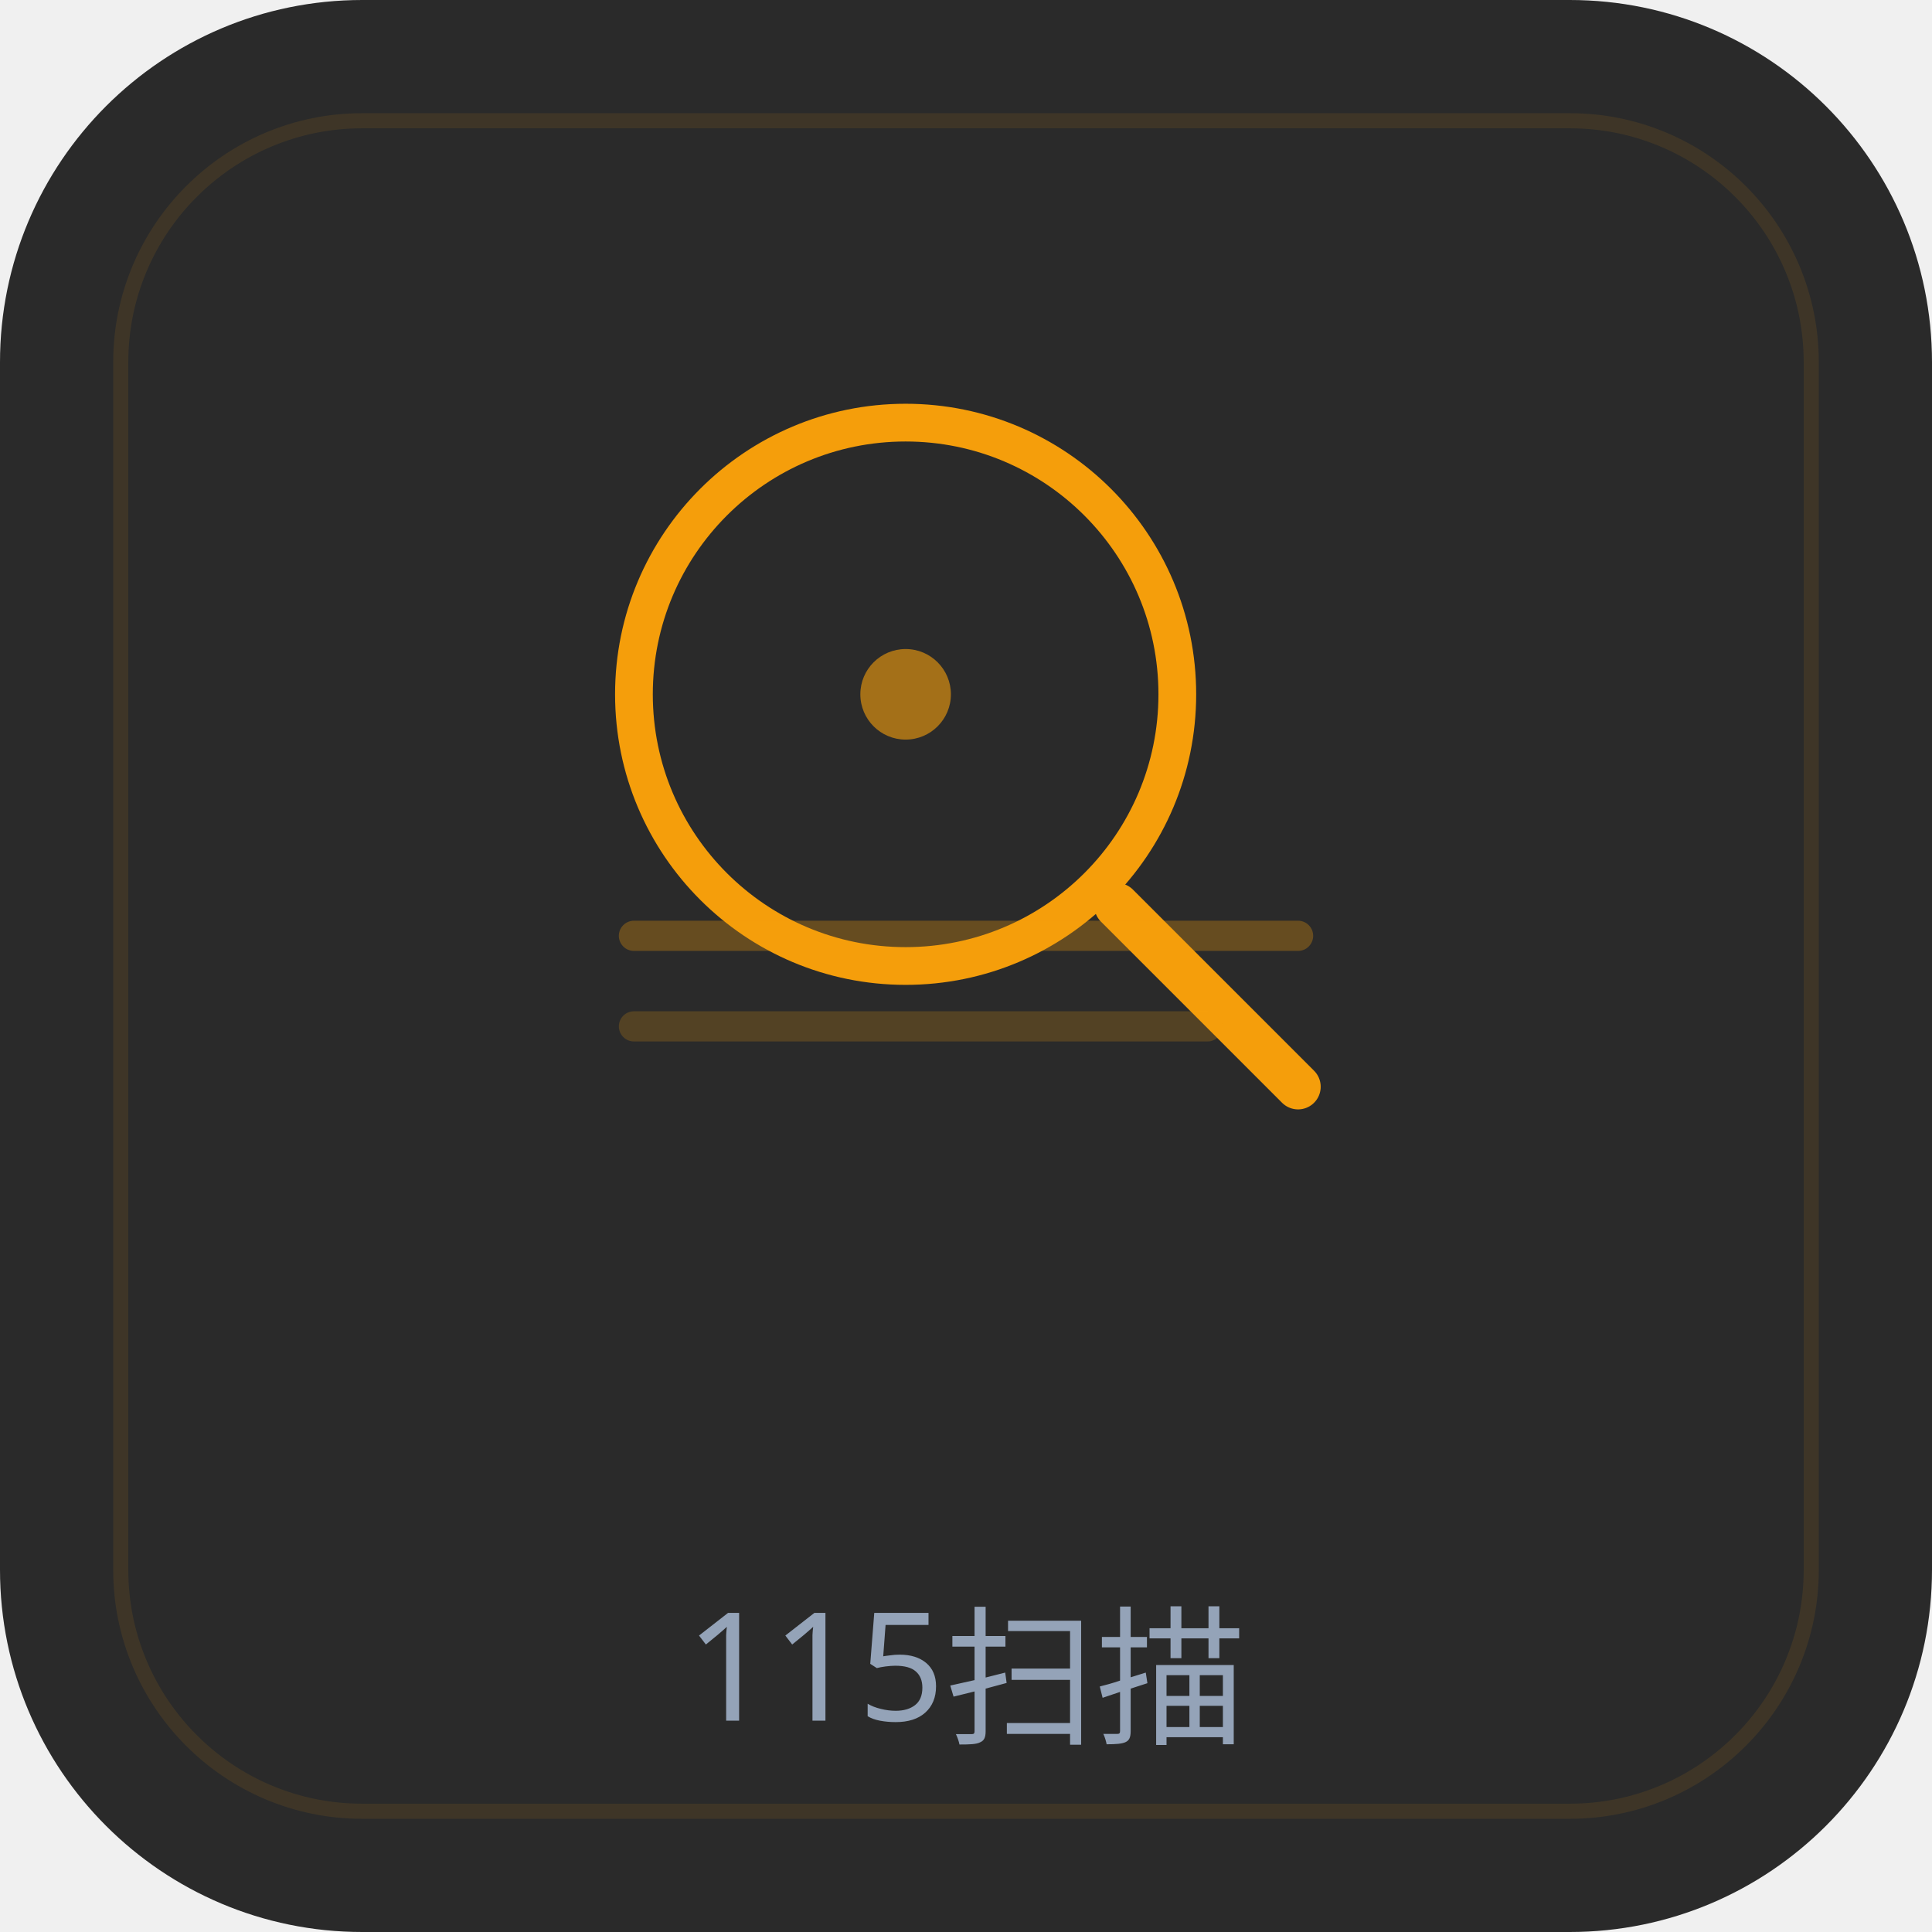
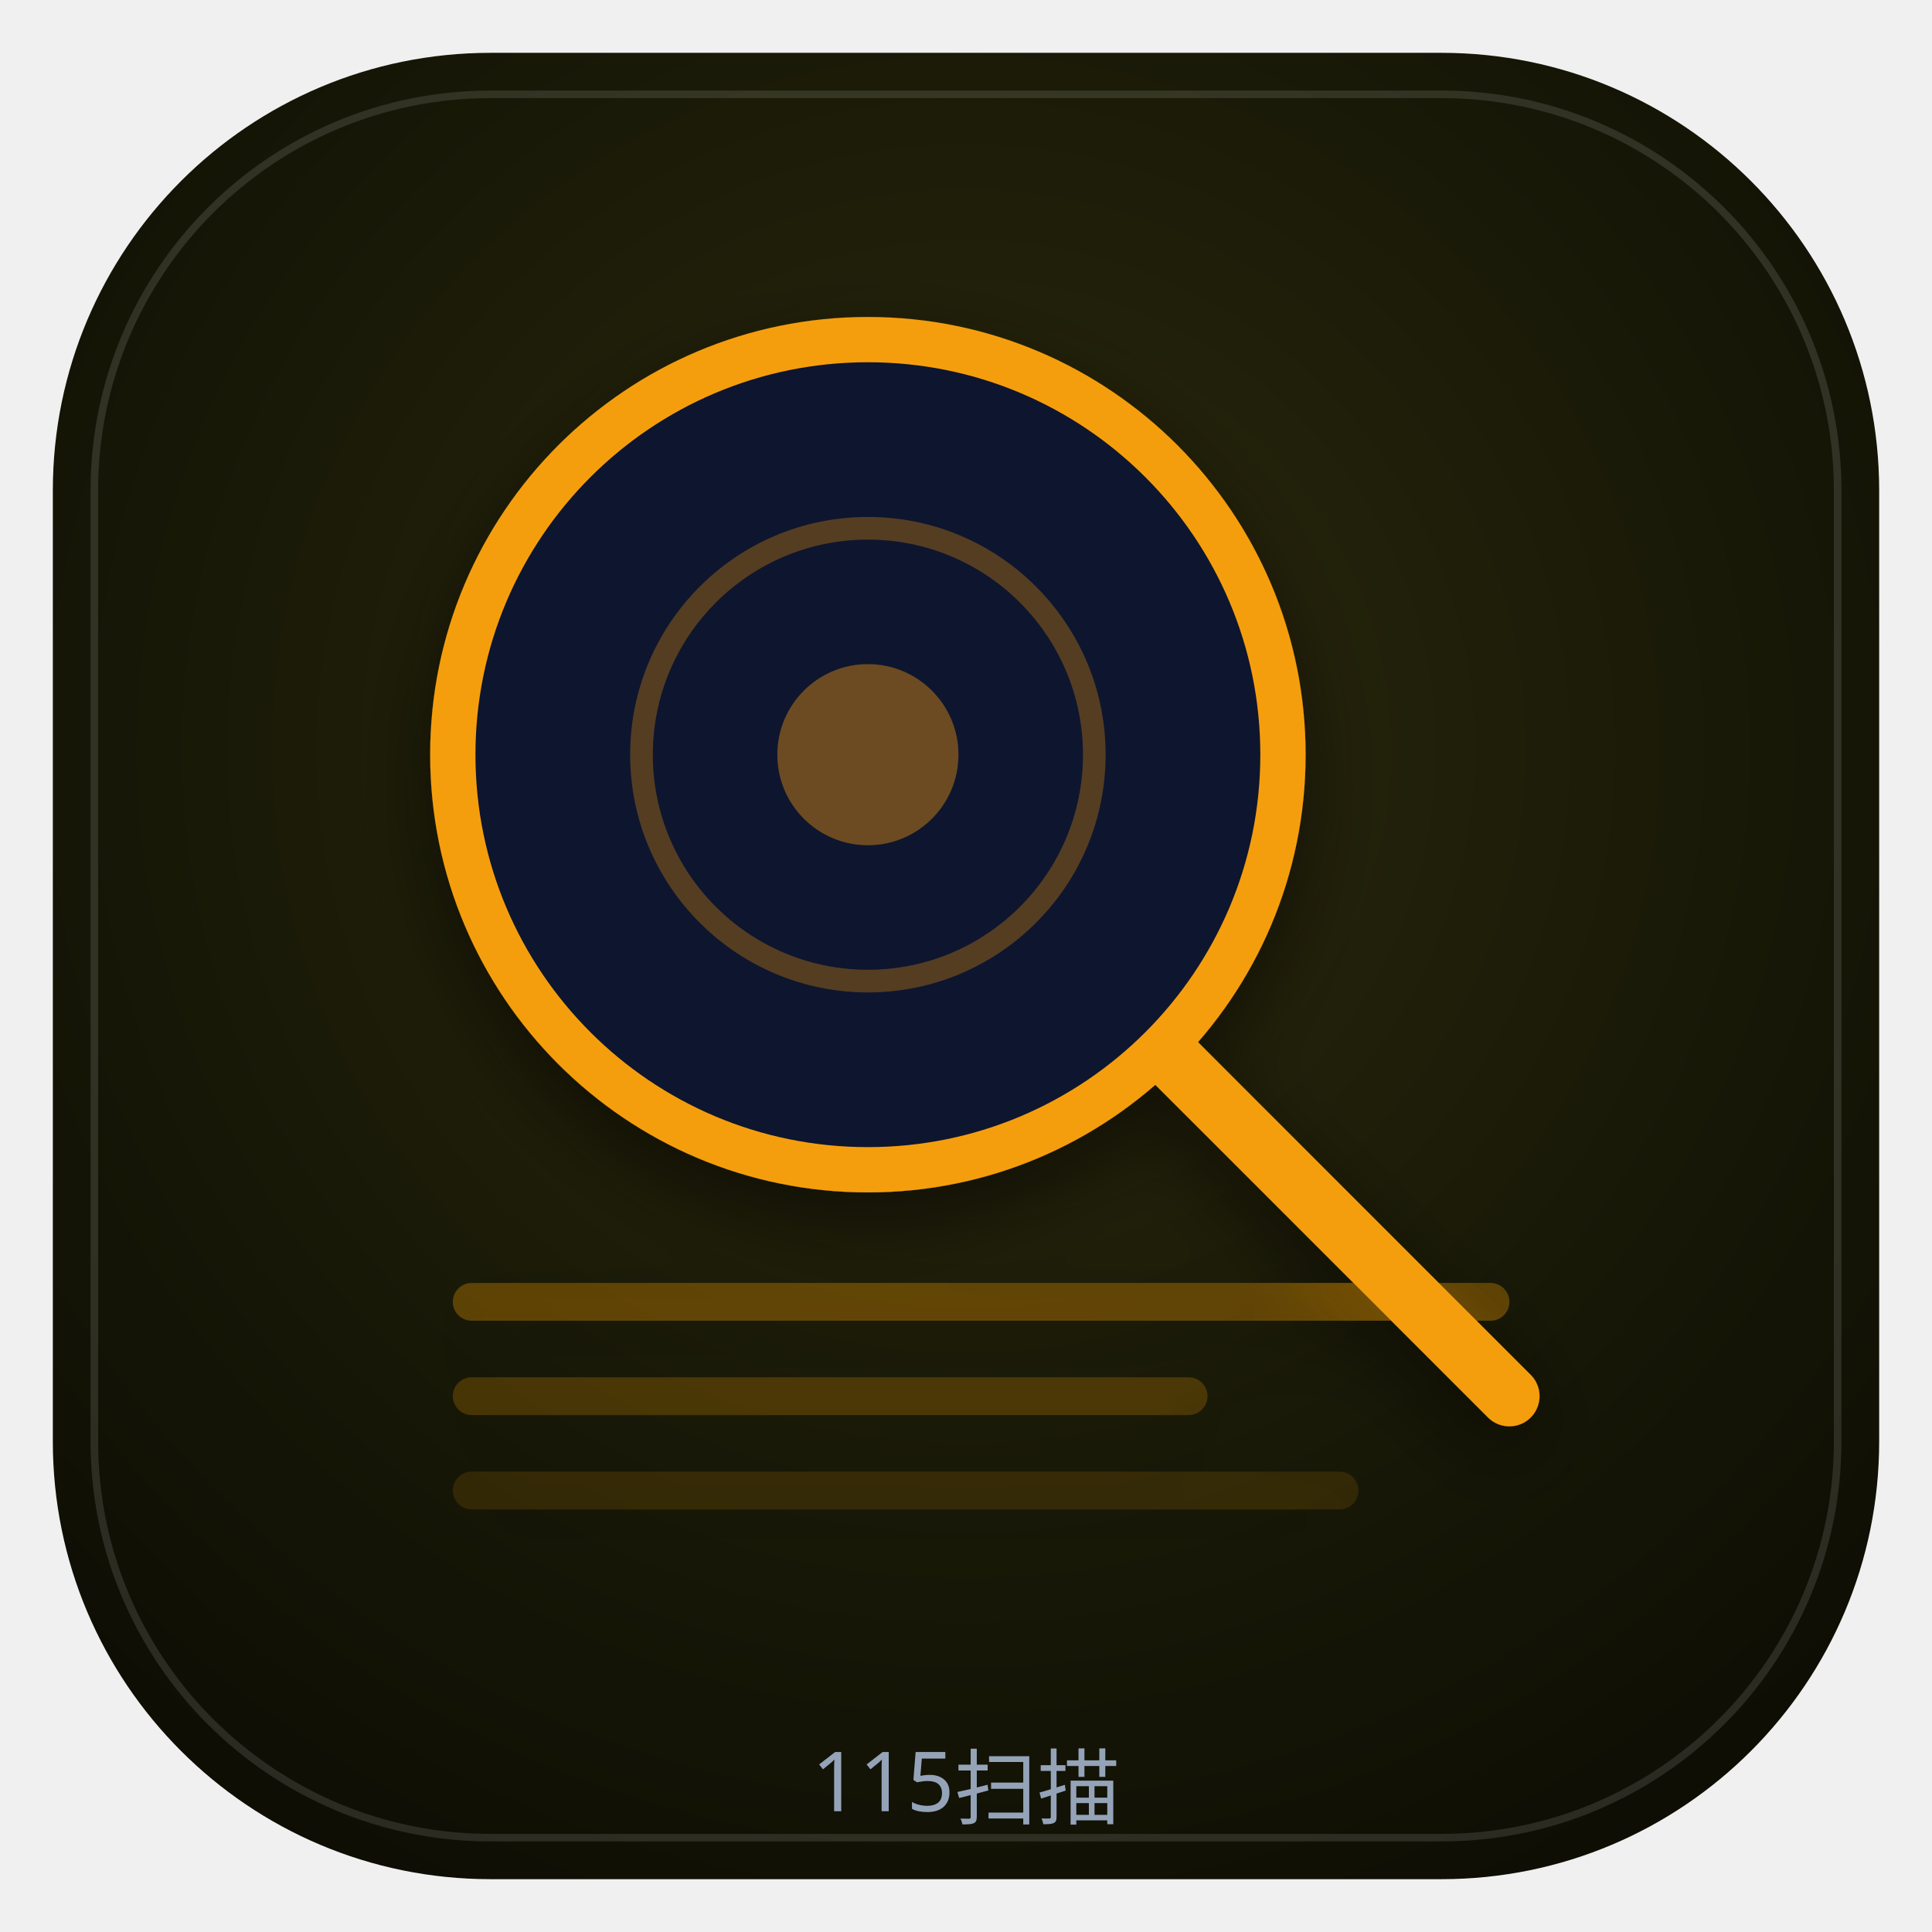
- <svg xmlns="http://www.w3.org/2000/svg" viewBox="0 0 128 128">
+ <svg xmlns="http://www.w3.org/2000/svg" viewBox="0 0 512 512" role="img" aria-label="115扫描">
  <defs>
-     <linearGradient id="bg" x1="0" y1="0" x2="128" y2="128">
-       <stop offset="0%" stop-color="#2a2a2a" />
-       <stop offset="100%" stop-color="#1a1a2e" />
-     </linearGradient>
+     <radialGradient id="bg" cx="50%" cy="38%" r="72%">
+       <stop offset="0" stop-color="#2d2a0d" />
+       <stop offset=".55" stop-color="#1a1a08" />
+       <stop offset="1" stop-color="#0d0d04" />
+     </radialGradient>
+     <filter id="shadow" x="-20%" y="-20%" width="140%" height="140%">
+       <feDropShadow dx="0" dy="8" stdDeviation="10" flood-color="#000" flood-opacity=".5" />
+     </filter>
  </defs>
-   <rect width="128" height="128" rx="24" fill="url(#bg)" />
-   <rect x="8" y="8" width="112" height="112" rx="16" fill="none" stroke="#f59e0b" stroke-width="1" opacity="0.1" />
-   <g transform="translate(64,50)">
-     <circle cx="-4" cy="-4" r="18" fill="none" stroke="#f59e0b" stroke-width="2.5" />
-     <path d="M10,10 L22,22" stroke="#f59e0b" stroke-width="3" stroke-linecap="round" />
-     <circle cx="-4" cy="-4" r="3" fill="#f59e0b" opacity="0.6" />
-     <path d="M-22,12 L22,12" stroke="#f59e0b" stroke-width="2" stroke-linecap="round" opacity="0.3" />
-     <path d="M-22,18 L16,18" stroke="#f59e0b" stroke-width="2" stroke-linecap="round" opacity="0.2" />
+   <rect x="14" y="14" width="484" height="484" rx="116" fill="url(#bg)" />
+   <rect x="25" y="25" width="462" height="462" rx="105" fill="none" stroke="#ffffff" stroke-opacity=".12" stroke-width="2" />
+   <g filter="url(#shadow)">
+     <circle cx="230" cy="200" r="110" fill="#11152f" stroke="#f59e0b" stroke-width="12" />
+     <path d="M310,280 L400,370" stroke="#f59e0b" stroke-width="16" stroke-linecap="round" />
+     <circle cx="230" cy="200" r="24" fill="#f59e0b" opacity=".4" />
+     <circle cx="230" cy="200" r="60" fill="none" stroke="#f59e0b" stroke-width="6" opacity=".3" />
+     <rect x="120" y="340" width="280" height="10" rx="5" fill="#f59e0b" opacity=".3" />
+     <rect x="120" y="365" width="200" height="10" rx="5" fill="#f59e0b" opacity=".2" />
+     <rect x="120" y="390" width="240" height="10" rx="5" fill="#f59e0b" opacity=".12" />
  </g>
-   <text x="64" y="114" text-anchor="middle" fill="#94a3b8" font-size="10" font-family="sans-serif">115扫描</text>
+   <text x="256" y="480" text-anchor="middle" fill="#94a3b8" font-size="22" font-family="sans-serif" font-weight="500">115扫描</text>
</svg>
